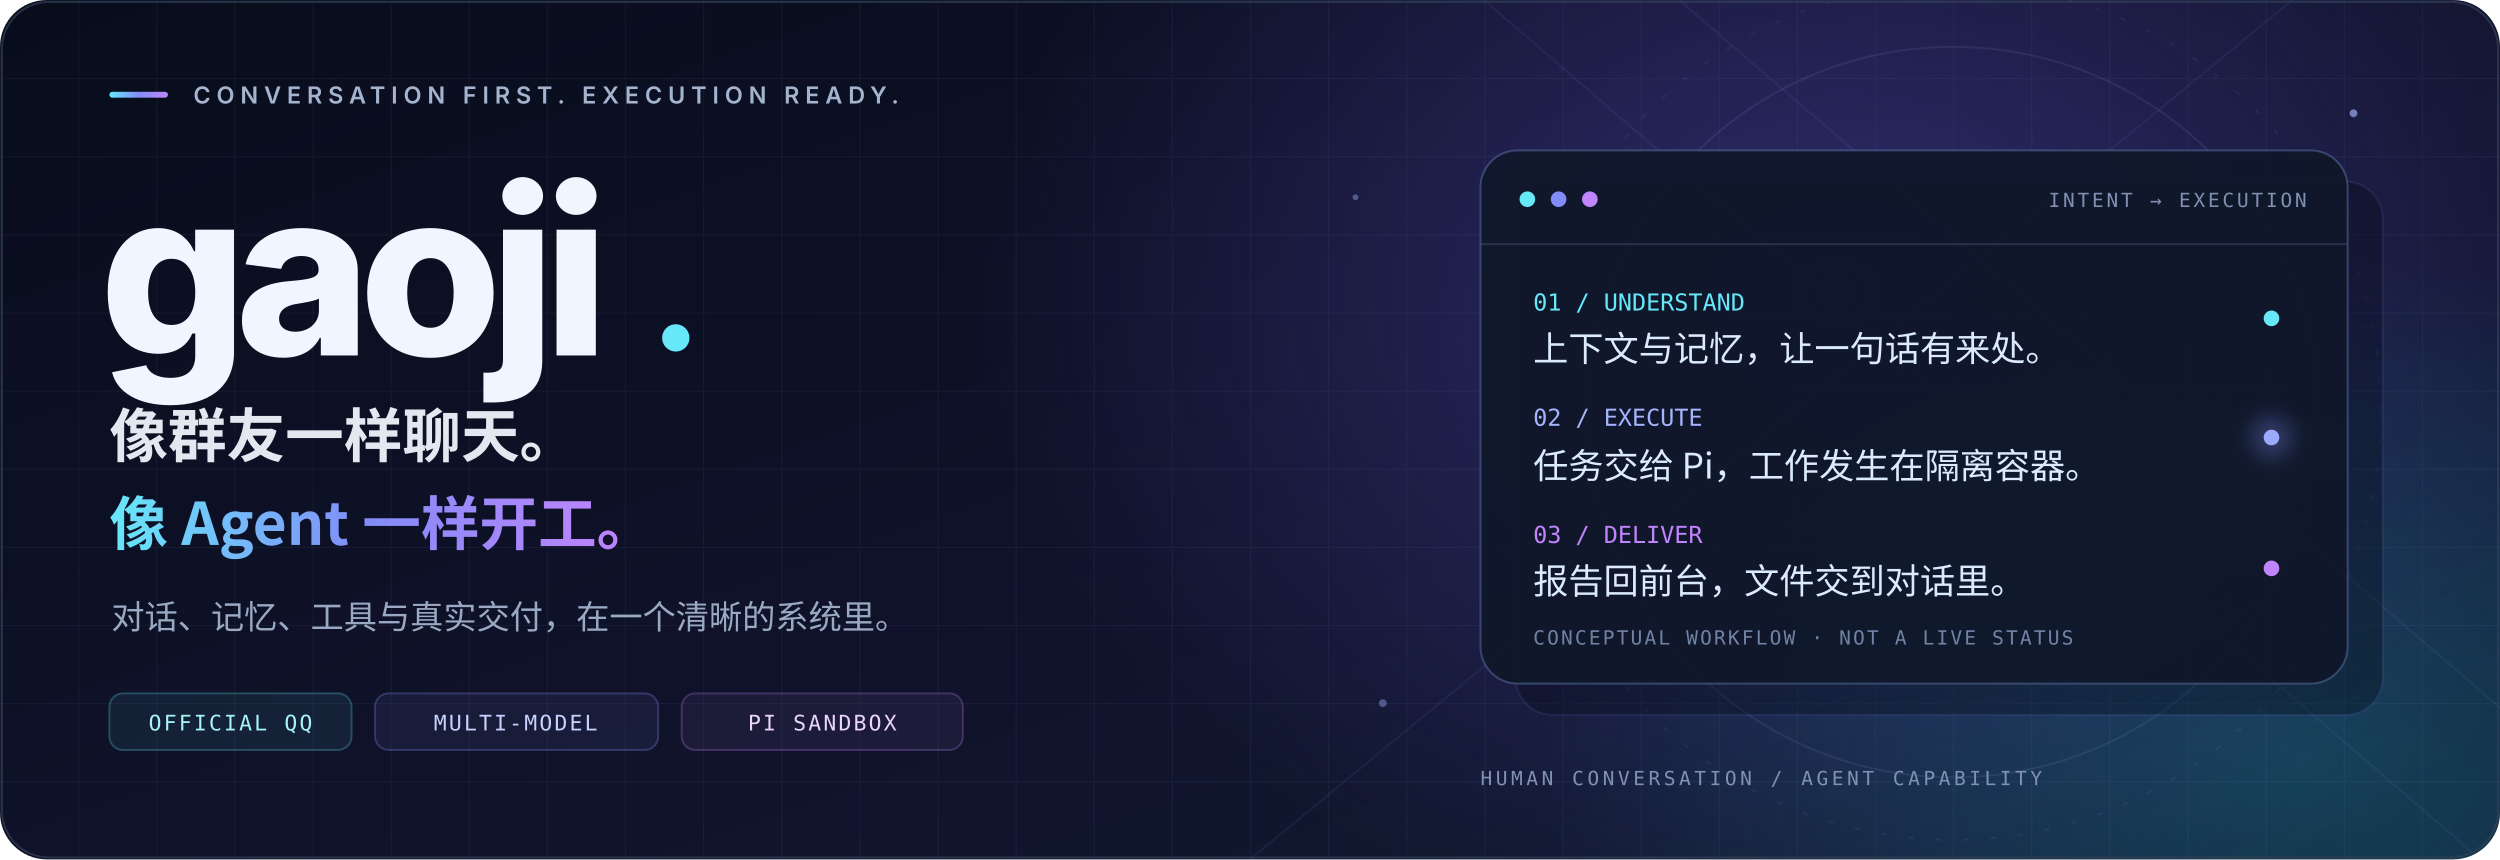
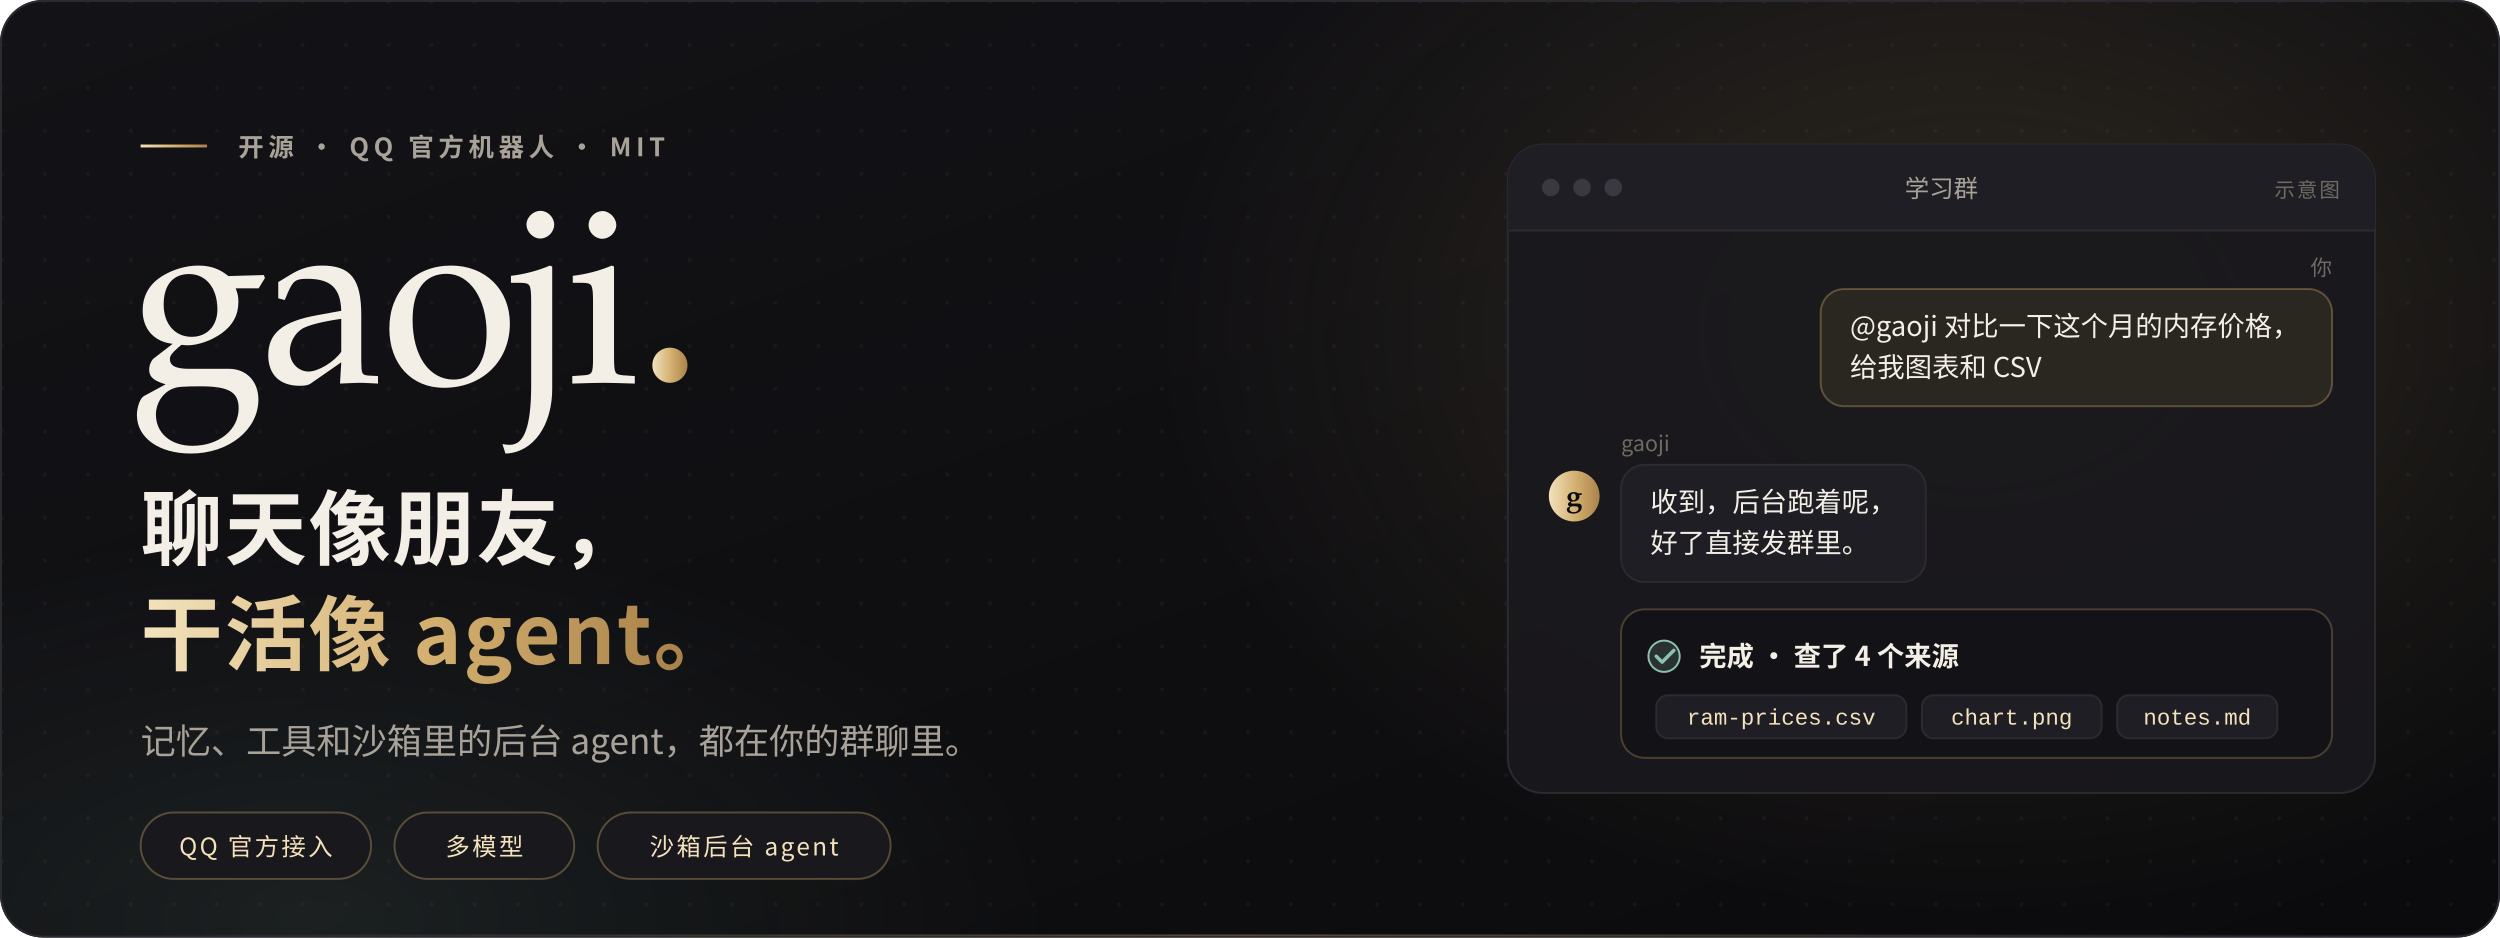
- <svg xmlns="http://www.w3.org/2000/svg" width="1280" height="440" viewBox="0 0 1280 440" role="img" aria-labelledby="title desc">
+ <svg xmlns="http://www.w3.org/2000/svg" width="1280" height="480" viewBox="0 0 1280 480" role="img" aria-labelledby="t d">
  <defs>
    <linearGradient id="bg" x1="0" y1="0" x2="1" y2="1">
-       <stop stop-color="#080d1c" />
-       <stop offset=".6" stop-color="#10132b" />
-       <stop offset="1" stop-color="#111d32" />
+       <stop stop-color="#131216" />
+       <stop offset="1" stop-color="#0B0B0D" />
    </linearGradient>
-     <linearGradient id="accent" x1="0" y1="0" x2="1" y2="0">
-       <stop stop-color="#67e8f9" />
-       <stop offset=".5" stop-color="#818cf8" />
-       <stop offset="1" stop-color="#c084fc" />
+     <linearGradient id="gold" x1="0" y1="0" x2="1" y2="0">
+       <stop stop-color="#F3E2BC" />
+       <stop offset=".55" stop-color="#D2AE6D" />
+       <stop offset="1" stop-color="#A9824A" />
    </linearGradient>
-     <radialGradient id="aurora">
-       <stop stop-color="#6554d8" stop-opacity=".38" />
-       <stop offset="1" stop-color="#6554d8" stop-opacity="0" />
+     <linearGradient id="hair" x1="0" y1="0" x2="1" y2="0">
+       <stop stop-color="#D2AE6D" stop-opacity="0" />
+       <stop offset=".5" stop-color="#D2AE6D" stop-opacity=".55" />
+       <stop offset="1" stop-color="#D2AE6D" stop-opacity="0" />
+     </linearGradient>
+     <radialGradient id="glow" cx=".5" cy=".5" r=".5">
+       <stop stop-color="#D2AE6D" stop-opacity=".16" />
+       <stop offset="1" stop-color="#D2AE6D" stop-opacity="0" />
    </radialGradient>
-     <radialGradient id="cyan">
-       <stop stop-color="#22d3ee" stop-opacity=".2" />
-       <stop offset="1" stop-color="#22d3ee" stop-opacity="0" />
+     <radialGradient id="jglow" cx=".5" cy=".5" r=".5">
+       <stop stop-color="#8CC2AE" stop-opacity=".10" />
+       <stop offset="1" stop-color="#8CC2AE" stop-opacity="0" />
    </radialGradient>
-     <pattern id="grid" width="40" height="40" patternUnits="userSpaceOnUse">
-       <path d="M40 0H0V40" fill="none" stroke="#8da4d6" stroke-opacity=".07" />
+     <pattern id="dots" width="22" height="22" patternUnits="userSpaceOnUse">
+       <circle cx="1" cy="1" r="1" fill="#F4EFE6" fill-opacity=".045" />
    </pattern>
-     <clipPath id="clip">
-       <rect width="1280" height="440" rx="24" />
+     <clipPath id="card">
+       <rect width="1280" height="480" rx="22" />
    </clipPath>
-     <filter id="glow" x="-80%" y="-80%" width="260%" height="260%">
-       <feGaussianBlur stdDeviation="5" />
-     </filter>
  </defs>
-   <g clip-path="url(#clip)">
-     <rect width="1280" height="440" fill="url(#bg)" />
-     <rect width="1280" height="440" fill="url(#grid)" />
-     <ellipse cx="940" cy="150" rx="440" ry="340" fill="url(#aurora)" />
-     <ellipse cx="1180" cy="390" rx="390" ry="260" fill="url(#cyan)" />
-     <path d="M725-30 1270 440M825-30 1370 440M640 440 1210-30" stroke="#818cf8" stroke-opacity=".09" fill="none" />
-     <circle cx="1000" cy="211" r="187" fill="none" stroke="#a5b4fc" stroke-opacity=".1" />
-     <circle cx="1000" cy="211" r="219" fill="none" stroke="#a5b4fc" stroke-opacity=".07" stroke-dasharray="3 11" />
-     <rect x="1" y="1" width="1278" height="438" rx="24" fill="none" stroke="#334155" stroke-opacity=".7" />
-     <rect x="56" y="47" width="30" height="3" rx="1.5" fill="url(#accent)" />
-     <g font-family="Inter, -apple-system, BlinkMacSystemFont, 'Segoe UI', Arial, sans-serif">
-       <text x="99" y="53" fill="#a5b4ce" font-size="12" font-weight="600" letter-spacing="3">CONVERSATION FIRST. EXECUTION READY.</text>
-       <text x="51" y="182" fill="#f1f5ff" font-size="118" font-weight="800" letter-spacing="-6">gaoji</text>
-       <circle cx="346" cy="173" r="7" fill="#67e8f9" />
-       <text x="56" y="234" fill="#e2e8f0" font-family="'PingFang SC', 'Noto Sans CJK SC', 'Microsoft YaHei', sans-serif" font-size="30" font-weight="600">像群友一样聊天。</text>
-       <text x="56" y="279" fill="url(#accent)" font-family="'PingFang SC', 'Noto Sans CJK SC', 'Microsoft YaHei', sans-serif" font-size="30" font-weight="600">像 Agent 一样开工。</text>
-       <text x="57" y="322" fill="#9aa9c3" font-family="'PingFang SC', 'Noto Sans CJK SC', 'Microsoft YaHei', sans-serif" font-size="17">对话、记忆、工具与真实交付，在一个清晰的系统里。</text>
-     </g>
-     <g font-family="ui-monospace, SFMono-Regular, Consolas, monospace" font-size="11" letter-spacing="1.1">
-       <rect x="56" y="355" width="124" height="29" rx="7" fill="#67e8f9" fill-opacity=".07" stroke="#67e8f9" stroke-opacity=".25" />
-       <text x="118" y="374" fill="#a5f3fc" text-anchor="middle">OFFICIAL QQ</text>
-       <rect x="192" y="355" width="145" height="29" rx="7" fill="#818cf8" fill-opacity=".08" stroke="#818cf8" stroke-opacity=".28" />
-       <text x="264" y="374" fill="#c7d2fe" text-anchor="middle">MULTI-MODEL</text>
-       <rect x="349" y="355" width="144" height="29" rx="7" fill="#c084fc" fill-opacity=".07" stroke="#c084fc" stroke-opacity=".25" />
-       <text x="421" y="374" fill="#e9d5ff" text-anchor="middle">PI SANDBOX</text>
-     </g>
-     <g transform="translate(758 77)">
-       <rect x="18" y="16" width="444" height="273" rx="19" fill="#050914" fill-opacity=".35" stroke="#818cf8" stroke-opacity=".12" />
-       <rect width="444" height="273" rx="19" fill="#10172a" fill-opacity=".92" stroke="#687bb6" stroke-opacity=".45" />
-       <path d="M0 48H444" stroke="#526582" stroke-opacity=".35" />
-       <circle cx="24" cy="25" r="4" fill="#67e8f9" />
-       <circle cx="40" cy="25" r="4" fill="#818cf8" />
-       <circle cx="56" cy="25" r="4" fill="#c084fc" />
-       <g font-family="ui-monospace, SFMono-Regular, Consolas, monospace">
-         <text x="423" y="29" fill="#8090b1" font-size="10" letter-spacing="1.4" text-anchor="end">INTENT → EXECUTION</text>
-         <text x="27" y="82" fill="#67e8f9" font-size="12">01 / UNDERSTAND</text>
-         <text x="27" y="141" fill="#a5b4fc" font-size="12">02 / EXECUTE</text>
-         <text x="27" y="201" fill="#c084fc" font-size="12">03 / DELIVER</text>
-       </g>
-       <g font-family="'PingFang SC', 'Noto Sans CJK SC', 'Microsoft YaHei', sans-serif" font-size="18" font-weight="500">
-         <text x="27" y="108" fill="#dbeafe">上下文与记忆，让一句话有来处。</text>
-         <text x="27" y="168" fill="#dbeafe">任务交给 Pi，工作发生在隔离容器。</text>
-         <text x="27" y="227" fill="#dbeafe">报告回前台，文件交到对话里。</text>
-       </g>
-       <path d="M405 86V214" stroke="url(#accent)" stroke-opacity=".65" stroke-width="2" />
-       <circle cx="405" cy="86" r="4" fill="#67e8f9" />
-       <circle cx="405" cy="147" r="4" fill="#a5b4fc" />
-       <circle cx="405" cy="214" r="4" fill="#c084fc" />
-       <circle cx="405" cy="147" r="11" fill="#818cf8" opacity=".28" filter="url(#glow)" />
-       <text x="27" y="253" fill="#7183a5" font-family="ui-monospace, SFMono-Regular, Consolas, monospace" font-size="10" letter-spacing="1.1">CONCEPTUAL WORKFLOW · NOT A LIVE STATUS</text>
-     </g>
-     <g fill="#a5b4fc">
-       <circle cx="1205" cy="58" r="2" opacity=".65" />
-       <circle cx="708" cy="360" r="2" opacity=".4" />
-       <circle cx="694" cy="101" r="1.5" opacity=".4" />
-     </g>
-     <path d="M758 382H1202" stroke="url(#accent)" stroke-opacity=".2" />
-     <text x="758" y="402" fill="#8091b3" font-family="ui-monospace, SFMono-Regular, Consolas, monospace" font-size="10" letter-spacing="1.8">HUMAN CONVERSATION / AGENT CAPABILITY</text>
+   <g clip-path="url(#card)">
+     <rect width="1280" height="480" fill="url(#bg)" />
+     <rect width="1280" height="480" fill="url(#dots)" />
+     <ellipse cx="1010" cy="170" rx="420" ry="300" fill="url(#glow)" />
+     <ellipse cx="160" cy="470" rx="380" ry="200" fill="url(#jglow)" />
+     <rect x="72" y="74" width="34" height="1.5" fill="url(#gold)" />
+     <text x="122" y="80" font-family="-apple-system, BlinkMacSystemFont, 'Segoe UI', 'Helvetica Neue', 'PingFang SC', 'Hiragino Sans GB', 'Microsoft YaHei', 'Noto Sans CJK SC', Arial, sans-serif" font-size="13" fill="#A8A299" font-weight="600" letter-spacing="2.4">开源  ·  QQ 官方机器人  ·  MIT</text>
+     <text x="66" y="196" font-family="'Iowan Old Style', 'Palatino Linotype', Palatino, Georgia, 'Songti SC', 'Noto Serif CJK SC', serif" font-size="128" fill="#F4EFE6" font-weight="500" letter-spacing="-2">gaoji</text>
+     <circle cx="343" cy="187" r="9" fill="url(#gold)" />
+     <text x="72" y="286" font-family="-apple-system, BlinkMacSystemFont, 'Segoe UI', 'Helvetica Neue', 'PingFang SC', 'Hiragino Sans GB', 'Microsoft YaHei', 'Noto Sans CJK SC', Arial, sans-serif" font-size="42" fill="#F4EFE6" font-weight="600" letter-spacing="1">聊天像朋友，</text>
+     <text x="72" y="340" font-family="-apple-system, BlinkMacSystemFont, 'Segoe UI', 'Helvetica Neue', 'PingFang SC', 'Hiragino Sans GB', 'Microsoft YaHei', 'Noto Sans CJK SC', Arial, sans-serif" font-size="42" fill="url(#gold)" font-weight="600" letter-spacing="1">干活像 agent。</text>
+     <text x="72" y="386" font-family="-apple-system, BlinkMacSystemFont, 'Segoe UI', 'Helvetica Neue', 'PingFang SC', 'Hiragino Sans GB', 'Microsoft YaHei', 'Noto Sans CJK SC', Arial, sans-serif" font-size="18" fill="#A8A299">记忆、工具和沙箱里的后台 agent，都在你的群聊里。</text>
+     <rect x="72" y="416" width="118" height="34" rx="17" fill="#19181D" stroke="#D2AE6D" stroke-opacity=".35" />
+     <text x="131.0" y="438" font-family="-apple-system, BlinkMacSystemFont, 'Segoe UI', 'Helvetica Neue', 'PingFang SC', 'Hiragino Sans GB', 'Microsoft YaHei', 'Noto Sans CJK SC', Arial, sans-serif" font-size="12.5" fill="#F3E2BC" font-weight="500" text-anchor="middle" letter-spacing="1.2">QQ 官方接入</text>
+     <rect x="202" y="416" width="92" height="34" rx="17" fill="#19181D" stroke="#D2AE6D" stroke-opacity=".35" />
+     <text x="248.0" y="438" font-family="-apple-system, BlinkMacSystemFont, 'Segoe UI', 'Helvetica Neue', 'PingFang SC', 'Hiragino Sans GB', 'Microsoft YaHei', 'Noto Sans CJK SC', Arial, sans-serif" font-size="12.5" fill="#F3E2BC" font-weight="500" text-anchor="middle" letter-spacing="1.2">多模型</text>
+     <rect x="306" y="416" width="150" height="34" rx="17" fill="#19181D" stroke="#D2AE6D" stroke-opacity=".35" />
+     <text x="381.0" y="438" font-family="-apple-system, BlinkMacSystemFont, 'Segoe UI', 'Helvetica Neue', 'PingFang SC', 'Hiragino Sans GB', 'Microsoft YaHei', 'Noto Sans CJK SC', Arial, sans-serif" font-size="12.5" fill="#F3E2BC" font-weight="500" text-anchor="middle" letter-spacing="1.2">沙箱后台 agent</text>
+     <rect x="772" y="74" width="444" height="332" rx="18" fill="#19181D" fill-opacity=".92" stroke="#2C2A31" />
+     <rect x="772" y="74" width="444" height="44" rx="18" fill="#1F1E24" />
+     <rect x="772" y="100" width="444" height="18" fill="#1F1E24" />
+     <line x1="772" y1="118" x2="1216" y2="118" stroke="#2C2A31" />
+     <circle cx="794" cy="96" r="4.5" fill="#3A3840" />
+     <circle cx="810" cy="96" r="4.5" fill="#3A3840" />
+     <circle cx="826" cy="96" r="4.5" fill="#3A3840" />
+     <text x="994.0" y="101" font-family="-apple-system, BlinkMacSystemFont, 'Segoe UI', 'Helvetica Neue', 'PingFang SC', 'Hiragino Sans GB', 'Microsoft YaHei', 'Noto Sans CJK SC', Arial, sans-serif" font-size="12.5" fill="#A8A299" font-weight="500" text-anchor="middle">学习群</text>
+     <text x="1198" y="101" font-family="-apple-system, BlinkMacSystemFont, 'Segoe UI', 'Helvetica Neue', 'PingFang SC', 'Hiragino Sans GB', 'Microsoft YaHei', 'Noto Sans CJK SC', Arial, sans-serif" font-size="10.5" fill="#6F6A63" font-weight="500" text-anchor="end" letter-spacing="1">示意图</text>
+     <rect x="932.2" y="148" width="261.8" height="60" rx="12" fill="#2A2620" stroke="#D2AE6D" stroke-opacity=".35" />
+     <text x="947.2" y="172" font-family="-apple-system, BlinkMacSystemFont, 'Segoe UI', 'Helvetica Neue', 'PingFang SC', 'Hiragino Sans GB', 'Microsoft YaHei', 'Noto Sans CJK SC', Arial, sans-serif" font-size="14" fill="#F4EFE6">@gaoji 对比一下这个月的内存价格，</text>
+     <text x="947.2" y="193" font-family="-apple-system, BlinkMacSystemFont, 'Segoe UI', 'Helvetica Neue', 'PingFang SC', 'Hiragino Sans GB', 'Microsoft YaHei', 'Noto Sans CJK SC', Arial, sans-serif" font-size="14" fill="#F4EFE6">给我图表和 CSV</text>
+     <text x="1194.0" y="141" font-family="-apple-system, BlinkMacSystemFont, 'Segoe UI', 'Helvetica Neue', 'PingFang SC', 'Hiragino Sans GB', 'Microsoft YaHei', 'Noto Sans CJK SC', Arial, sans-serif" font-size="11" fill="#6F6A63" font-weight="500" text-anchor="end">你</text>
+     <circle cx="806" cy="254" r="13" fill="url(#gold)" />
+     <text x="806" y="259" font-family="'Iowan Old Style', 'Palatino Linotype', Palatino, Georgia, 'Songti SC', 'Noto Serif CJK SC', serif" font-size="15" fill="#0B0B0D" font-weight="700" text-anchor="middle">g</text>
+     <rect x="830" y="238" width="156.0" height="60" rx="12" fill="#1F1E24" stroke="#2C2A31" stroke-opacity="1" />
+     <text x="845" y="262" font-family="-apple-system, BlinkMacSystemFont, 'Segoe UI', 'Helvetica Neue', 'PingFang SC', 'Hiragino Sans GB', 'Microsoft YaHei', 'Noto Sans CJK SC', Arial, sans-serif" font-size="14" fill="#F4EFE6">收到，后台跑着呢，</text>
+     <text x="845" y="283" font-family="-apple-system, BlinkMacSystemFont, 'Segoe UI', 'Helvetica Neue', 'PingFang SC', 'Hiragino Sans GB', 'Microsoft YaHei', 'Noto Sans CJK SC', Arial, sans-serif" font-size="14" fill="#F4EFE6">好了直接发群里。</text>
+     <text x="830" y="231" font-family="-apple-system, BlinkMacSystemFont, 'Segoe UI', 'Helvetica Neue', 'PingFang SC', 'Hiragino Sans GB', 'Microsoft YaHei', 'Noto Sans CJK SC', Arial, sans-serif" font-size="11" fill="#6F6A63" font-weight="500">gaoji</text>
+     <rect x="830" y="312" width="364" height="76" rx="12" fill="#131216" stroke="#D2AE6D" stroke-opacity=".28" />
+     <circle cx="852" cy="336" r="8" fill="#8CC2AE" fill-opacity=".18" stroke="#8CC2AE" />
+     <path d="M848 336 l3 3 l6 -6" fill="none" stroke="#8CC2AE" stroke-width="1.8" stroke-linecap="round" stroke-linejoin="round" />
+     <text x="870" y="341" font-family="-apple-system, BlinkMacSystemFont, 'Segoe UI', 'Helvetica Neue', 'PingFang SC', 'Hiragino Sans GB', 'Microsoft YaHei', 'Noto Sans CJK SC', Arial, sans-serif" font-size="14" fill="#F4EFE6" font-weight="600">完成 · 查了 4 个来源</text>
+     <rect x="848" y="356" width="128" height="22" rx="6" fill="#1F1E24" stroke="#2C2A31" />
+     <text x="912.0" y="371" font-family="'SF Mono', SFMono-Regular, Menlo, Consolas, 'Liberation Mono', monospace" font-size="11.5" fill="#F3E2BC" text-anchor="middle">ram-prices.csv</text>
+     <rect x="984" y="356" width="92" height="22" rx="6" fill="#1F1E24" stroke="#2C2A31" />
+     <text x="1030.0" y="371" font-family="'SF Mono', SFMono-Regular, Menlo, Consolas, 'Liberation Mono', monospace" font-size="11.5" fill="#F3E2BC" text-anchor="middle">chart.png</text>
+     <rect x="1084" y="356" width="82" height="22" rx="6" fill="#1F1E24" stroke="#2C2A31" />
+     <text x="1125.0" y="371" font-family="'SF Mono', SFMono-Regular, Menlo, Consolas, 'Liberation Mono', monospace" font-size="11.5" fill="#F3E2BC" text-anchor="middle">notes.md</text>
+     <rect x="72" y="478.5" width="1136" height="1.5" fill="url(#hair)" />
  </g>
+   <rect x=".5" y=".5" width="1279" height="479" rx="21.5" fill="none" stroke="#2C2A31" />
</svg>
